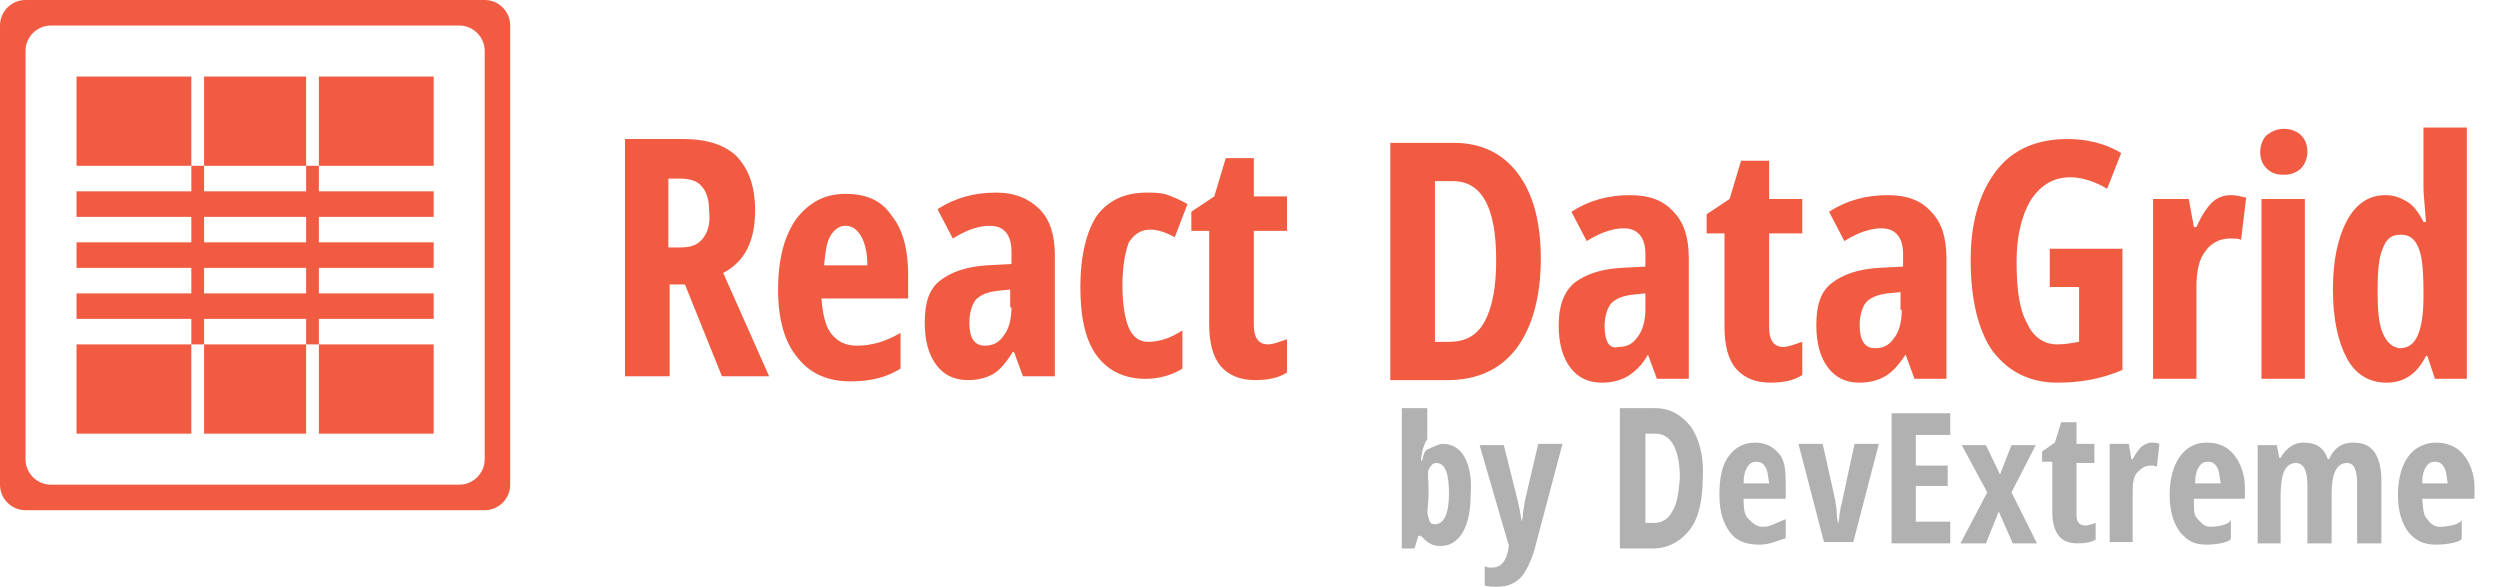
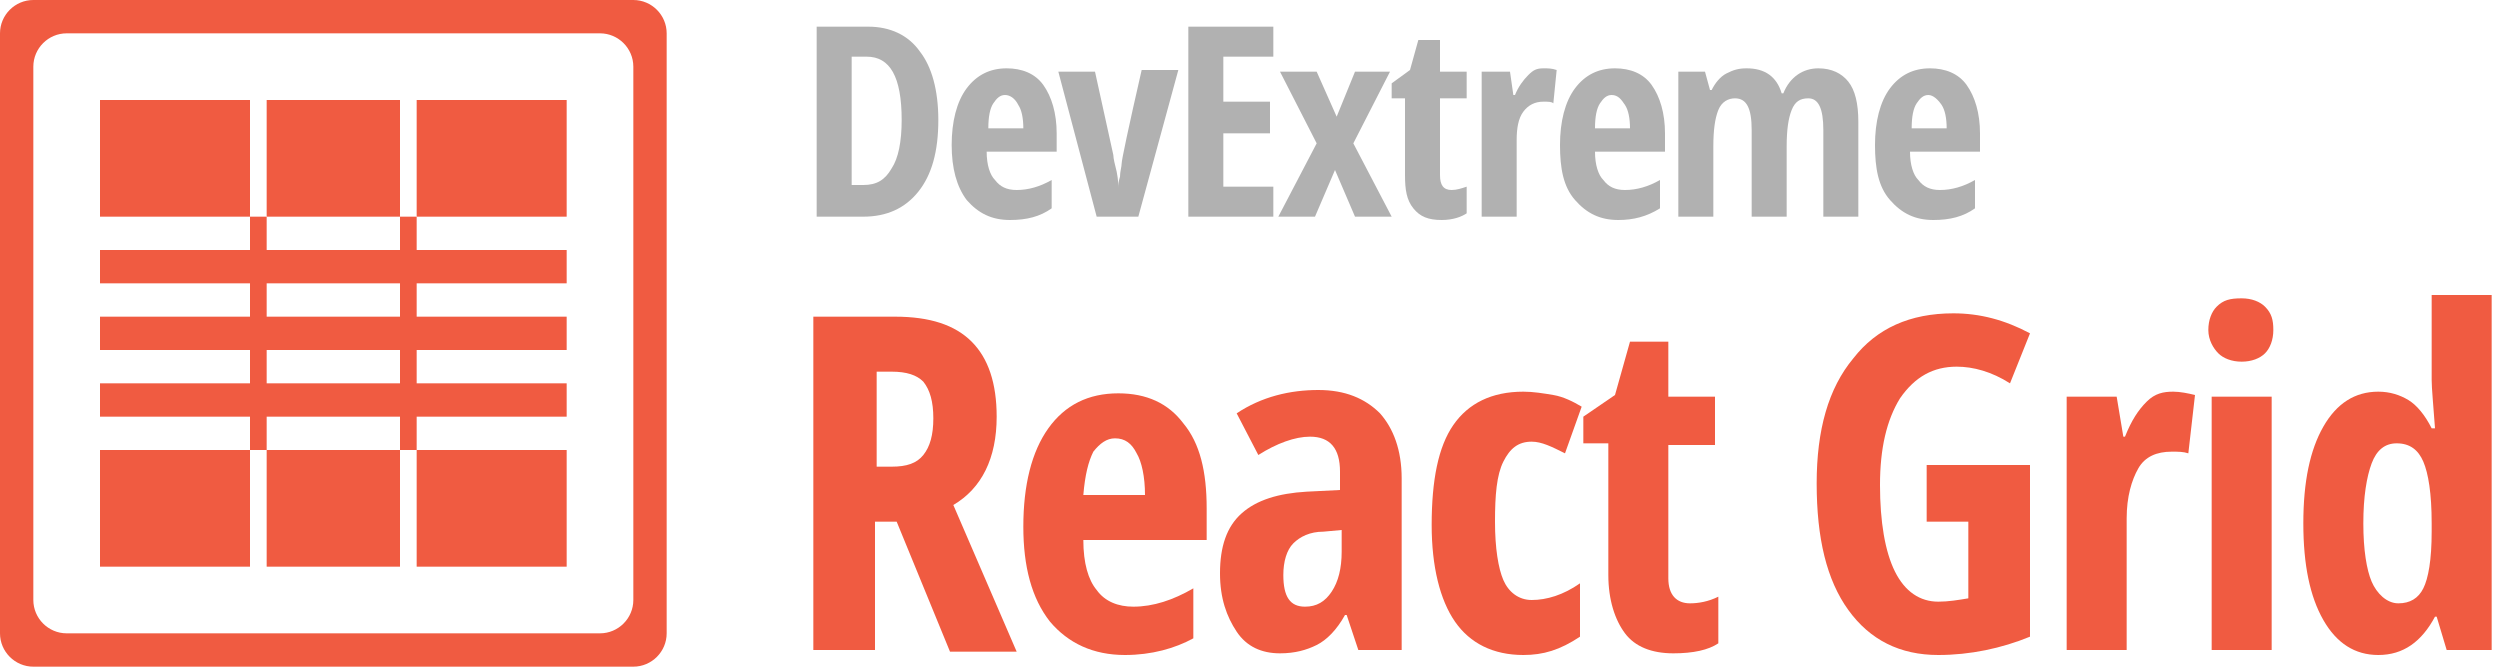
- <svg xmlns="http://www.w3.org/2000/svg" version="1.1" id="Layer_1" x="0px" y="0px" width="196px" height="46px" viewBox="0 0 196 46" enable-background="new 0 0 196 46" xml:space="preserve">
-   <path fill="#F05B41" d="M38,0H2C0.9,0,0,0.9,0,2v36c0,1.1,0.9,2,2,2h36c1.1,0,2-0.9,2-2V2C40,0.9,39.1,0,38,0z M38,36  c0,1.1-0.9,2-2,2H4c-1.1,0-2-0.9-2-2V4c0-1.1,0.9-2,2-2h32c1.1,0,2,0.9,2,2V36z M6,34h9v-7H6V34z M34,34v-7h-9v7H34z M16,34h8v-7h-8  V34z M24,15h-8v-2h-1v2H6v2h9v2H6v2h9v2H6v2h9v2h1v-2h8v2h1v-2h9v-2h-9v-2h9v-2h-9v-2h9v-2h-9v-2h-1V15z M24,23h-8v-2h8V23z M24,19  h-8v-2h8V19z M59.2,16.5c0-1.9-0.5-3.2-1.4-4.2c-0.9-0.9-2.3-1.4-4.2-1.4H49v18.6h3.5v-7.2h1.2l2.9,7.2h3.7l-3.6-8.1  C58.4,20.5,59.2,18.9,59.2,16.5z M55.1,18.7c-0.4,0.5-0.9,0.7-1.8,0.7h-0.9V14h0.9c0.8,0,1.4,0.2,1.7,0.6c0.4,0.4,0.6,1.1,0.6,2  C55.7,17.5,55.5,18.2,55.1,18.7z M66.3,15.2c-1.7,0-2.9,0.7-3.9,2c-0.9,1.3-1.4,3.1-1.4,5.5c0,2.3,0.5,4.1,1.5,5.3  c1,1.3,2.4,1.9,4.2,1.9c1.5,0,2.8-0.3,3.9-1v-2.8c-1.2,0.7-2.3,1-3.4,1c-0.9,0-1.5-0.3-2-0.9c-0.5-0.6-0.7-1.6-0.8-2.8h6.8v-1.8  c0-2-0.4-3.6-1.3-4.7C69.1,15.7,67.9,15.2,66.3,15.2z M64.6,20.9c0.1-1.1,0.2-1.9,0.5-2.4c0.3-0.5,0.7-0.8,1.2-0.8  c0.5,0,0.9,0.3,1.2,0.8c0.3,0.5,0.5,1.3,0.5,2.3H64.6z M78.1,15.1c-1.7,0-3.2,0.4-4.6,1.3l1.2,2.3c1.1-0.7,2.1-1,2.9-1  c1.1,0,1.7,0.7,1.7,2v1l-1.9,0.1c-1.6,0.1-2.8,0.5-3.7,1.2s-1.2,1.8-1.2,3.3c0,1.4,0.3,2.5,0.9,3.3c0.6,0.8,1.4,1.2,2.5,1.2  c0.8,0,1.5-0.2,2-0.5s1-0.9,1.5-1.7h0.1l0.7,1.9h2.5v-9.5c0-1.6-0.4-2.8-1.2-3.6C80.7,15.6,79.6,15.1,78.1,15.1z M79.3,24.1  c0,0.9-0.2,1.7-0.6,2.2c-0.4,0.6-0.9,0.8-1.5,0.8c-0.8,0-1.2-0.6-1.2-1.8c0-0.8,0.2-1.4,0.5-1.8c0.4-0.4,0.9-0.6,1.7-0.7l1-0.1V24.1  z M90.2,18c0.5,0,1.2,0.2,1.9,0.6l1-2.6c-0.5-0.3-1-0.5-1.5-0.7c-0.6-0.2-1.1-0.2-1.7-0.2c-1.7,0-3,0.6-3.9,1.8  c-0.8,1.2-1.3,3.1-1.3,5.6c0,2.4,0.4,4.2,1.3,5.4c0.9,1.2,2.2,1.8,3.8,1.8c1.1,0,2.1-0.3,2.9-0.8v-3c-0.9,0.6-1.8,0.9-2.7,0.9  c-0.7,0-1.2-0.4-1.5-1.1c-0.3-0.7-0.5-1.8-0.5-3.3c0-1.5,0.2-2.6,0.5-3.4C88.9,18.4,89.4,18,90.2,18z M98.3,25.5v-7.4h2.6v-2.7h-2.6  v-3h-2.2l-0.9,3l-1.8,1.2v1.5h1.4v7.3c0,1.5,0.3,2.6,0.9,3.3s1.5,1.1,2.7,1.1c1.1,0,1.9-0.2,2.5-0.6v-2.6c-0.6,0.2-1.1,0.4-1.5,0.4  C98.7,27,98.3,26.5,98.3,25.5z M118.9,27.3c1.2-1.6,1.9-4,1.9-7c0-2.9-0.6-5.1-1.8-6.7c-1.2-1.6-2.9-2.4-5-2.4h-5v18.6h4.5  C115.9,29.8,117.7,28.9,118.9,27.3z M112.5,14.2h1.4c2.3,0,3.4,2.1,3.4,6.2c0,2.1-0.3,3.7-0.9,4.8c-0.6,1.1-1.5,1.6-2.8,1.6h-1.1  V14.2z M129.2,27.8L129.2,27.8l0.7,1.9h2.5v-9.5c0-1.6-0.4-2.8-1.2-3.6c-0.8-0.9-1.9-1.3-3.4-1.3c-1.7,0-3.2,0.4-4.6,1.3l1.2,2.3  c1.1-0.7,2.1-1,2.9-1c1.1,0,1.7,0.7,1.7,2v1l-1.9,0.1c-1.6,0.1-2.8,0.5-3.7,1.2c-0.8,0.7-1.2,1.8-1.2,3.3c0,1.4,0.3,2.5,0.9,3.3  c0.6,0.8,1.4,1.2,2.5,1.2c0.8,0,1.5-0.2,2-0.5S128.7,28.7,129.2,27.8z M125.8,25.6c0-0.8,0.2-1.4,0.5-1.8c0.4-0.4,0.9-0.6,1.7-0.7  l1-0.1v1.2c0,0.9-0.2,1.7-0.6,2.2c-0.4,0.6-0.9,0.8-1.5,0.8C126.2,27.4,125.8,26.8,125.8,25.6z M138.7,25.7v-7.4h2.6v-2.7h-2.6v-3  h-2.2l-0.9,3l-1.8,1.2v1.5h1.4v7.3c0,1.5,0.3,2.6,0.9,3.3s1.5,1.1,2.7,1.1c1.1,0,1.9-0.2,2.5-0.6v-2.6c-0.6,0.2-1.1,0.4-1.5,0.4  C139.1,27.2,138.7,26.7,138.7,25.7z M149.4,27.8l0.7,1.9h2.5v-9.5c0-1.6-0.4-2.8-1.2-3.6c-0.8-0.9-1.9-1.3-3.4-1.3  c-1.7,0-3.2,0.4-4.6,1.3l1.2,2.3c1.1-0.7,2.1-1,2.9-1c1.1,0,1.7,0.7,1.7,2v1l-1.9,0.1c-1.6,0.1-2.8,0.5-3.7,1.2s-1.2,1.8-1.2,3.3  c0,1.4,0.3,2.5,0.9,3.3c0.6,0.8,1.4,1.2,2.5,1.2c0.8,0,1.5-0.2,2-0.5S148.8,28.7,149.4,27.8L149.4,27.8z M149.1,24.3  c0,0.9-0.2,1.7-0.6,2.2c-0.4,0.6-0.9,0.8-1.5,0.8c-0.8,0-1.2-0.6-1.2-1.8c0-0.8,0.2-1.4,0.5-1.8c0.4-0.4,0.9-0.6,1.7-0.7l1-0.1V24.3  z M161.3,30c1.8,0,3.5-0.3,5.1-1v-9.5h-5.7v3h2.3v4.3c-0.6,0.1-1.1,0.2-1.7,0.2c-1.1,0-1.9-0.6-2.4-1.7c-0.6-1.1-0.8-2.7-0.8-4.8  c0-2,0.4-3.6,1.1-4.8c0.8-1.2,1.8-1.8,3.1-1.8c0.9,0,1.9,0.3,2.9,0.9l1.1-2.8c-1.3-0.8-2.8-1.1-4.2-1.1c-2.4,0-4.3,0.8-5.6,2.5  c-1.3,1.7-2,4-2,7c0,3.1,0.6,5.5,1.7,7.1C157.5,29.2,159.2,30,161.3,30z M172.2,22.5c0-1.2,0.2-2.2,0.7-2.8c0.4-0.6,1.1-1,1.9-1  c0.4,0,0.7,0,0.9,0.1l0.4-3.3c-0.4-0.1-0.8-0.2-1.2-0.2c-0.6,0-1.1,0.2-1.5,0.6c-0.4,0.4-0.8,1-1.2,1.9H172l-0.4-2.2h-2.8v14.1h3.4  V22.5z M180.7,15.6h-3.4v14.1h3.4V15.6z M179.1,13.7c0.5,0,1-0.2,1.3-0.5c0.3-0.3,0.5-0.8,0.5-1.3c0-0.6-0.2-1-0.5-1.3  c-0.3-0.3-0.8-0.5-1.3-0.5c-0.6,0-1,0.2-1.4,0.5c-0.3,0.3-0.5,0.8-0.5,1.3c0,0.6,0.2,1,0.5,1.3C178.1,13.6,178.5,13.7,179.1,13.7z   M190.2,27.9h0.1l0.6,1.8h2.5V10H190v4.7c0,0.5,0.1,1.4,0.2,2.7H190c-0.4-0.8-0.8-1.3-1.3-1.6c-0.5-0.3-1-0.5-1.7-0.5  c-1.3,0-2.3,0.7-3,2s-1.1,3.1-1.1,5.4c0,2.3,0.4,4.1,1.1,5.4s1.8,1.9,3.1,1.9C188.5,30,189.5,29.3,190.2,27.9z M186.8,26.1  c-0.3-0.7-0.4-1.8-0.4-3.3c0-1.5,0.1-2.6,0.4-3.3c0.3-0.8,0.7-1.1,1.4-1.1c0.7,0,1.1,0.3,1.4,1c0.3,0.7,0.4,1.8,0.4,3.5v0.4  c0,1.5-0.2,2.5-0.5,3.1c-0.3,0.6-0.7,0.9-1.4,0.9C187.5,27.2,187.1,26.8,186.8,26.1z M15,13H6V6h9V13z M34,13h-9V6h9V13z M24,13h-8  V6h8V13z" />
-   <path fill="#B1B1B1" d="M114.8,35.8c-0.4-0.7-1-1-1.7-1c-0.3,0-0.6,0.2-0.9,0.3c-0.3,0.2-0.5,0-0.7,1h-0.1c0.1-1,0.3-1.2,0.3-1.3  c0-0.1,0.2-0.3,0.2-0.4V32h-2v11h1l0.3-1h0.1c0.2,0,0.5,0.5,0.8,0.6c0.3,0.2,0.6,0.2,0.9,0.2c0.7,0,1.3-0.4,1.7-1.1  c0.4-0.7,0.6-1.7,0.6-3C115.4,37.5,115.2,36.5,114.8,35.8z M112.5,41.1c-0.4,0-0.4-0.2-0.5-0.5c-0.2-0.4,0-1,0-1.9v-0.2  c0-0.8-0.1-1.4,0-1.7c0.2-0.3,0.3-0.5,0.6-0.5c0.7,0,1,0.8,1,2.4C113.6,40.3,113.2,41.1,112.5,41.1z" />
-   <path fill="#B1B1B1" d="M119.5,39.6c0,0.2-0.1,0.4-0.1,0.7c0,0.3-0.1,0.5-0.1,0.6h0c-0.1-0.7-0.2-1.2-0.3-1.6l-1.1-4.4h-1.9l2.3,7.9  l-0.1,0.5c-0.2,0.8-0.6,1.2-1.2,1.2c-0.2,0-0.4,0-0.6-0.1v1.5c0.3,0.1,0.6,0.1,1,0.1c0.7,0,1.3-0.2,1.8-0.7c0.4-0.4,0.8-1.2,1.1-2.2  l2.2-8.3h-1.9C119.9,37.8,119.5,39.4,119.5,39.6z" />
-   <path fill="#B1B1B1" d="M132.6,33.5c-0.7-0.9-1.6-1.5-2.8-1.5H127v11h2.6c1.3,0,2.3-0.7,2.9-1.5c0.7-0.9,1-2.4,1-4.1  C133.6,35.8,133.2,34.4,132.6,33.5z M131.1,40.1c-0.3,0.6-0.8,0.9-1.5,0.9H129v-7h0.8c1.2,0,1.9,1.2,1.9,3.5  C131.6,38.6,131.5,39.5,131.1,40.1z" />
-   <path fill="#B1B1B1" d="M140,38.2c0-1.1,0-2-0.5-2.6c-0.5-0.6-1.1-0.9-1.9-0.9c-0.9,0-1.6,0.4-2.1,1.1c-0.5,0.7-0.7,1.7-0.7,3  c0,1.3,0.3,2.2,0.8,2.9s1.3,1,2.3,1c0.8,0,1.1-0.2,2.1-0.5v-1.5c-1,0.4-1.2,0.6-1.8,0.6c-0.5,0-0.8-0.3-1.1-0.6  c-0.3-0.3-0.4-0.6-0.4-1.6h3.3V38.2z M136.7,37.9c0-0.6,0.1-1,0.3-1.3c0.2-0.3,0.4-0.4,0.7-0.4c0.3,0,0.5,0.1,0.7,0.4  c0.2,0.3,0.2,0.7,0.3,1.3H136.7z" />
-   <path fill="#B1B1B1" d="M144.3,39.8c0,0.2-0.1,0.5-0.1,0.7c0,0.3-0.1,0.5-0.1,0.6h0c0-0.2-0.1-0.5-0.1-0.9s-0.1-0.7-0.1-0.9l-1-4.5  H141l2,7.7h2.3l2-7.7h-1.9C144.7,37.9,144.4,39.6,144.3,39.8z" />
-   <polygon fill="#B1B1B1" points="148.3,42.6 152.9,42.6 152.9,40.9 150.2,40.9 150.2,38.1 152.7,38.1 152.7,36.5 150.2,36.5   150.2,34.1 152.9,34.1 152.9,32.4 148.3,32.4 " />
-   <polygon fill="#B1B1B1" points="159.6,34.9 157.7,34.9 156.8,37.2 155.7,34.9 153.8,34.9 155.8,38.6 153.7,42.6 155.7,42.6   156.7,40.1 157.8,42.6 159.7,42.6 157.7,38.6 " />
-   <path fill="#B1B1B1" d="M162.8,40.4v-4.1h1.4v-1.5h-1.4v-1.7h-1.2l-0.5,1.6l-1,0.7v0.8h0.8v4c0,0.8,0.2,1.4,0.5,1.8  c0.3,0.4,0.8,0.6,1.5,0.6c0.6,0,1.1-0.1,1.4-0.3V41c-0.3,0.1-0.6,0.2-0.8,0.2C163,41.2,162.8,40.9,162.8,40.4z" />
-   <path fill="#B1B1B1" d="M167.9,35c-0.2,0.2-0.5,0.6-0.7,1h-0.1l-0.2-1.2h-1.5v7.7h1.8v-4c0-0.7,0.1-1.2,0.4-1.5s0.6-0.5,1-0.5  c0.2,0,0.4,0,0.5,0.1l0.2-1.8c-0.2-0.1-0.4-0.1-0.7-0.1C168.5,34.7,168.2,34.8,167.9,35z" />
-   <path fill="#B1B1B1" d="M176,38.2c0-1.1-0.4-2-0.9-2.6c-0.5-0.6-1.2-0.9-2.1-0.9c-0.9,0-1.6,0.4-2.1,1.1c-0.5,0.7-0.8,1.7-0.8,3  c0,1.3,0.3,2.2,0.8,2.9c0.6,0.7,1.1,1,2.1,1c0.8,0,1.9-0.2,1.9-0.5v-1.5c0,0.4-1,0.6-1.6,0.6c-0.5,0-0.7-0.3-1-0.6  c-0.3-0.3-0.3-0.6-0.3-1.6h4V38.2z M172.1,37.9c0-0.6,0.1-1,0.3-1.3c0.2-0.3,0.4-0.4,0.7-0.4c0.3,0,0.5,0.1,0.7,0.4s0.2,0.7,0.3,1.3  H172.1z" />
-   <path fill="#B1B1B1" d="M184.5,34.7c-0.9,0-1.5,0.4-1.9,1.3h-0.1c-0.3-0.9-0.9-1.3-1.9-1.3c-0.4,0-0.7,0.1-1,0.3  c-0.3,0.2-0.6,0.5-0.8,0.9h-0.1l-0.2-1h-1.5v7.7h1.8v-3.7c0-0.9,0.1-1.6,0.3-2c0.2-0.4,0.5-0.6,0.9-0.6c0.6,0,0.9,0.6,0.9,1.7v4.6  h1.9v-3.8c0-0.9,0.1-1.5,0.3-1.9c0.2-0.4,0.5-0.6,0.9-0.6c0.6,0,0.8,0.6,0.8,1.7v4.6h1.9v-5c0-0.9-0.2-1.6-0.5-2.1  C185.8,34.9,185.2,34.7,184.5,34.7z" />
-   <path fill="#B1B1B1" d="M194,38.2c0-1.1-0.4-2-0.9-2.6c-0.5-0.6-1.3-0.9-2.1-0.9c-0.9,0-1.7,0.4-2.2,1.1c-0.5,0.7-0.8,1.7-0.8,3  c0,1.3,0.3,2.2,0.8,2.9c0.6,0.7,1.2,1,2.2,1c0.8,0,2-0.2,2-0.5v-1.5c0,0.4-1.1,0.6-1.7,0.6c-0.5,0-0.8-0.3-1-0.6  c-0.3-0.3-0.3-0.6-0.4-1.6h4.1V38.2z M189.9,37.9c0-0.6,0.1-1,0.3-1.3c0.2-0.3,0.4-0.4,0.7-0.4c0.3,0,0.5,0.1,0.7,0.4  s0.2,0.7,0.3,1.3H189.9z" />
+ <svg xmlns="http://www.w3.org/2000/svg" version="1.1" id="Layer_1" x="0px" y="0px" width="150px" height="40px" viewBox="0 0 150 40" enable-background="new 0 0 150 40" xml:space="preserve">
+   <g>
+     <path fill="#F05B41" d="M38,0H2C0.9,0,0,0.9,0,2v36c0,1.1,0.9,2,2,2h36c1.1,0,2-0.9,2-2V2C40,0.9,39.1,0,38,0z M38,36   c0,1.1-0.9,2-2,2H4c-1.1,0-2-0.9-2-2V4c0-1.1,0.9-2,2-2h32c1.1,0,2,0.9,2,2V36z" />
+     <rect x="6" y="27" fill="#F05B41" width="9" height="7" />
+     <rect x="25" y="27" fill="#F05B41" width="9" height="7" />
+     <rect x="16" y="27" fill="#F05B41" width="8" height="7" />
+     <path fill="#F05B41" d="M34,17v-2h-9v-2h-1v2h-8v-2h-1v2H6v2h9v2H6v2h9v2H6v2h9v2h1v-2h8v2h1v-2h9v-2h-9v-2h9v-2h-9v-2H34z M24,23   h-8v-2h8V23z M24,19h-8v-2h8V19z" />
+     <rect x="6" y="6" fill="#F05B41" width="9" height="7" />
+     <rect x="25" y="6" fill="#F05B41" width="9" height="7" />
+     <rect x="16" y="6" fill="#F05B41" width="8" height="7" />
+   </g>
+   <g>
+     <path fill="#B1B1B1" d="M56.3,7.2c0,1.9-0.4,3.3-1.2,4.3c-0.8,1-1.9,1.5-3.3,1.5H49V1.6h3.1c1.3,0,2.4,0.5,3.1,1.5   C55.9,4,56.3,5.4,56.3,7.2z M54.1,7.2c0-2.6-0.7-3.8-2.1-3.8h-0.9v7.7h0.7c0.8,0,1.3-0.3,1.7-1C53.9,9.5,54.1,8.5,54.1,7.2z" />
+     <path fill="#B1B1B1" d="M60.6,13.2c-1.1,0-1.9-0.4-2.6-1.2c-0.6-0.8-0.9-1.9-0.9-3.3c0-1.4,0.3-2.6,0.9-3.4   c0.6-0.8,1.4-1.2,2.4-1.2c0.9,0,1.7,0.3,2.2,1c0.5,0.7,0.8,1.7,0.8,2.9v1.1h-4.2c0,0.8,0.2,1.4,0.5,1.7c0.3,0.4,0.7,0.6,1.3,0.6   c0.7,0,1.4-0.2,2.1-0.6v1.7C62.4,13,61.6,13.2,60.6,13.2z M60.3,5.7c-0.3,0-0.5,0.2-0.7,0.5c-0.2,0.3-0.3,0.8-0.3,1.5h2.1   c0-0.6-0.1-1.1-0.3-1.4C60.9,5.9,60.6,5.7,60.3,5.7z" />
+     <path fill="#B1B1B1" d="M65.8,13l-2.3-8.7h2.2l1.1,5c0,0.2,0.1,0.6,0.2,1c0.1,0.5,0.1,0.8,0.1,1h0c0-0.2,0-0.4,0.1-0.7   c0-0.3,0.1-0.6,0.1-0.8c0-0.2,0.4-2.1,1.2-5.6h2.2L68.3,13H65.8z" />
+     <path fill="#B1B1B1" d="M76.4,13h-5.1V1.6h5.1v1.8h-3v2.7h2.8V8h-2.8v3.2h3V13z" />
+     <path fill="#B1B1B1" d="M79,8.6l-2.2-4.3H79L80.2,7l1.1-2.7h2.1l-2.2,4.3l2.3,4.4h-2.2l-1.2-2.8L78.9,13h-2.2L79,8.6z" />
+     <path fill="#B1B1B1" d="M87.1,11.4c0.3,0,0.6-0.1,0.9-0.2v1.6c-0.3,0.2-0.8,0.4-1.5,0.4c-0.8,0-1.3-0.2-1.7-0.7   c-0.4-0.5-0.5-1.1-0.5-2V5.9h-0.8V5l1.1-0.8l0.5-1.8h1.3v1.9H88v1.6h-1.6v4.6C86.4,11.1,86.6,11.4,87.1,11.4z" />
+     <path fill="#B1B1B1" d="M92.6,4.1c0.3,0,0.5,0,0.8,0.1l-0.2,2c-0.1-0.1-0.3-0.1-0.6-0.1c-0.5,0-0.9,0.2-1.2,0.6s-0.4,1-0.4,1.7V13   h-2.1V4.3h1.7l0.2,1.4h0.1c0.2-0.5,0.5-0.9,0.8-1.2S92.2,4.1,92.6,4.1z" />
+     <path fill="#B1B1B1" d="M97.1,13.2c-1.1,0-1.9-0.4-2.6-1.2s-0.9-1.9-0.9-3.3c0-1.4,0.3-2.6,0.9-3.4c0.6-0.8,1.4-1.2,2.4-1.2   c0.9,0,1.7,0.3,2.2,1c0.5,0.7,0.8,1.7,0.8,2.9v1.1h-4.2c0,0.8,0.2,1.4,0.5,1.7c0.3,0.4,0.7,0.6,1.3,0.6c0.7,0,1.4-0.2,2.1-0.6v1.7   C98.8,13,98,13.2,97.1,13.2z M96.7,5.7c-0.3,0-0.5,0.2-0.7,0.5c-0.2,0.3-0.3,0.8-0.3,1.5h2.1c0-0.6-0.1-1.1-0.3-1.4   S97.1,5.7,96.7,5.7z" />
+     <path fill="#B1B1B1" d="M109.4,13V7.8c0-1.3-0.3-1.9-0.9-1.9c-0.5,0-0.8,0.2-1,0.7c-0.2,0.5-0.3,1.2-0.3,2.2V13h-2.1V7.8   c0-1.3-0.3-1.9-1-1.9c-0.4,0-0.8,0.2-1,0.7s-0.3,1.2-0.3,2.2V13h-2.1V4.3h1.6l0.3,1.1h0.1c0.2-0.4,0.5-0.8,0.9-1   c0.4-0.2,0.7-0.3,1.2-0.3c1.1,0,1.8,0.5,2.1,1.5h0.1c0.4-1,1.2-1.5,2.1-1.5c0.8,0,1.4,0.3,1.8,0.8c0.4,0.5,0.6,1.3,0.6,2.4V13   H109.4z" />
+     <path fill="#B1B1B1" d="M116,13.2c-1.1,0-1.9-0.4-2.6-1.2s-0.9-1.9-0.9-3.3c0-1.4,0.3-2.6,0.9-3.4c0.6-0.8,1.4-1.2,2.4-1.2   c0.9,0,1.7,0.3,2.2,1c0.5,0.7,0.8,1.7,0.8,2.9v1.1h-4.2c0,0.8,0.2,1.4,0.5,1.7c0.3,0.4,0.7,0.6,1.3,0.6c0.7,0,1.4-0.2,2.1-0.6v1.7   C117.8,13,117,13.2,116,13.2z M115.7,5.7c-0.3,0-0.5,0.2-0.7,0.5c-0.2,0.3-0.3,0.8-0.3,1.5h2.1c0-0.6-0.1-1.1-0.3-1.4   S116,5.7,115.7,5.7z" />
+   </g>
+   <g>
+     <path fill="#F05B41" d="M52.5,31.2V39h-3.7V19h4.9c2.1,0,3.6,0.5,4.6,1.5c1,1,1.5,2.5,1.5,4.5c0,2.5-0.9,4.3-2.6,5.3l3.8,8.8h-4   l-3.2-7.8H52.5z M52.5,28h1c0.9,0,1.5-0.2,1.9-0.7s0.6-1.2,0.6-2.2c0-1-0.2-1.7-0.6-2.2c-0.4-0.4-1-0.6-1.9-0.6h-0.9V28z" />
+     <path fill="#F05B41" d="M67.5,39.3c-1.9,0-3.4-0.7-4.5-2c-1.1-1.4-1.6-3.3-1.6-5.7c0-2.5,0.5-4.5,1.5-5.9c1-1.4,2.4-2.1,4.2-2.1   c1.7,0,3,0.6,3.9,1.8c1,1.2,1.4,2.9,1.4,5.1v1.9H65c0,1.4,0.3,2.4,0.8,3c0.5,0.7,1.3,1,2.2,1c1.2,0,2.4-0.4,3.6-1.1v3   C70.5,38.9,69.1,39.3,67.5,39.3z M66.9,26.3c-0.5,0-0.9,0.3-1.3,0.8c-0.3,0.6-0.5,1.4-0.6,2.6h3.7c0-1.1-0.2-2-0.5-2.5   C67.9,26.6,67.5,26.3,66.9,26.3z" />
+     <path fill="#F05B41" d="M81.5,39l-0.7-2.1h-0.1c-0.5,0.9-1.1,1.5-1.7,1.8s-1.3,0.5-2.2,0.5c-1.1,0-2-0.4-2.6-1.3s-1-2-1-3.5   c0-1.6,0.4-2.8,1.3-3.6c0.9-0.8,2.2-1.2,3.9-1.3l2-0.1v-1.1c0-1.4-0.6-2.1-1.8-2.1c-0.9,0-2,0.4-3.1,1.1l-1.3-2.5   c1.5-1,3.2-1.4,4.9-1.4c1.6,0,2.8,0.5,3.7,1.4c0.8,0.9,1.3,2.2,1.3,3.9V39H81.5z M78.3,36.4c0.7,0,1.2-0.3,1.6-0.9s0.6-1.4,0.6-2.4   v-1.3l-1.1,0.1c-0.8,0-1.4,0.3-1.8,0.7c-0.4,0.4-0.6,1.1-0.6,1.9C77,35.8,77.4,36.4,78.3,36.4z" />
+     <path fill="#F05B41" d="M91.4,39.3c-1.8,0-3.2-0.7-4.1-2s-1.4-3.3-1.4-5.8c0-2.7,0.4-4.7,1.3-6s2.3-2,4.2-2c0.6,0,1.2,0.1,1.8,0.2   s1.2,0.4,1.7,0.7l-1,2.8c-0.8-0.4-1.4-0.7-2-0.7c-0.8,0-1.3,0.4-1.7,1.2s-0.5,2-0.5,3.6c0,1.6,0.2,2.8,0.5,3.5s0.9,1.2,1.7,1.2   c0.9,0,1.9-0.3,2.9-1v3.2C93.6,39,92.6,39.3,91.4,39.3z" />
+     <path fill="#F05B41" d="M101.4,36.2c0.5,0,1.1-0.1,1.7-0.4v2.8c-0.6,0.4-1.5,0.6-2.7,0.6c-1.3,0-2.3-0.4-2.9-1.2s-1-2-1-3.5v-7.9   H95V25l1.9-1.3l0.9-3.2h2.3v3.3h2.8v2.9h-2.8v8C100.1,35.7,100.6,36.2,101.4,36.2z" />
+     <path fill="#F05B41" d="M115.7,27.9h6.1v10.3c-1.7,0.7-3.6,1.1-5.5,1.1c-2.3,0-4.1-0.9-5.4-2.7S109,32.3,109,29   c0-3.2,0.7-5.7,2.2-7.5c1.4-1.8,3.4-2.7,6-2.7c1.6,0,3.1,0.4,4.6,1.2l-1.2,3c-1.1-0.7-2.2-1-3.2-1c-1.4,0-2.5,0.6-3.4,1.9   c-0.8,1.3-1.2,3-1.2,5.2c0,2.2,0.3,4,0.9,5.2s1.5,1.8,2.6,1.8c0.6,0,1.2-0.1,1.8-0.2v-4.6h-2.5V27.9z" />
+     <path fill="#F05B41" d="M130.4,23.5c0.4,0,0.9,0.1,1.3,0.2l-0.4,3.5c-0.3-0.1-0.6-0.1-1-0.1c-0.9,0-1.6,0.3-2,1s-0.7,1.7-0.7,3V39   h-3.6V23.8h3l0.4,2.4h0.1c0.4-1,0.8-1.6,1.3-2.1S129.8,23.5,130.4,23.5z" />
+     <path fill="#F05B41" d="M132.5,19.8c0-0.6,0.2-1.1,0.5-1.4c0.4-0.4,0.8-0.5,1.5-0.5c0.6,0,1.1,0.2,1.4,0.5c0.4,0.4,0.5,0.8,0.5,1.4   c0,0.6-0.2,1.1-0.5,1.4s-0.8,0.5-1.4,0.5c-0.6,0-1.1-0.2-1.4-0.5S132.5,20.4,132.5,19.8z M136.3,39h-3.6V23.8h3.6V39z" />
+     <path fill="#F05B41" d="M142.7,39.3c-1.4,0-2.5-0.7-3.3-2.1s-1.2-3.3-1.2-5.8c0-2.5,0.4-4.4,1.2-5.8s1.9-2.1,3.3-2.1   c0.7,0,1.3,0.2,1.8,0.5s1,0.9,1.4,1.7h0.2c-0.1-1.4-0.2-2.4-0.2-2.9v-5.1h3.6V39h-2.7l-0.6-2h-0.1   C145.3,38.5,144.2,39.3,142.7,39.3z M143.9,36.2c0.7,0,1.2-0.3,1.5-0.9s0.5-1.7,0.5-3.4v-0.5c0-1.8-0.2-3-0.5-3.7s-0.8-1.1-1.6-1.1   c-0.7,0-1.2,0.4-1.5,1.2s-0.5,2-0.5,3.6s0.2,2.8,0.5,3.5S143.2,36.2,143.9,36.2z" />
+   </g>
</svg>
